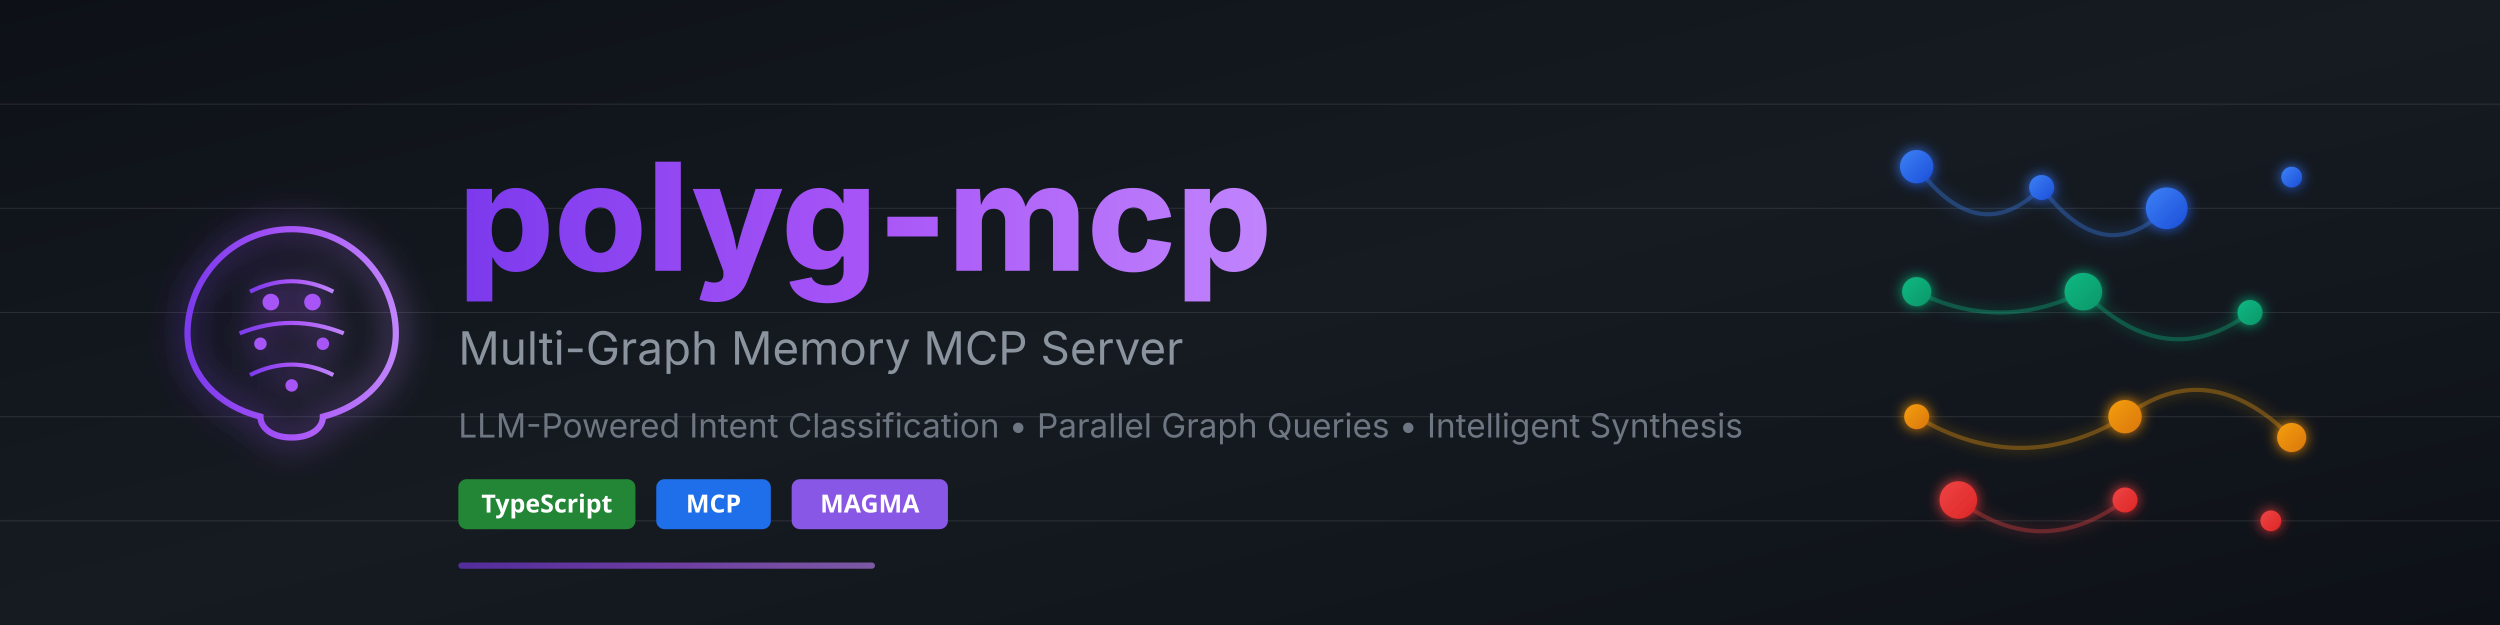
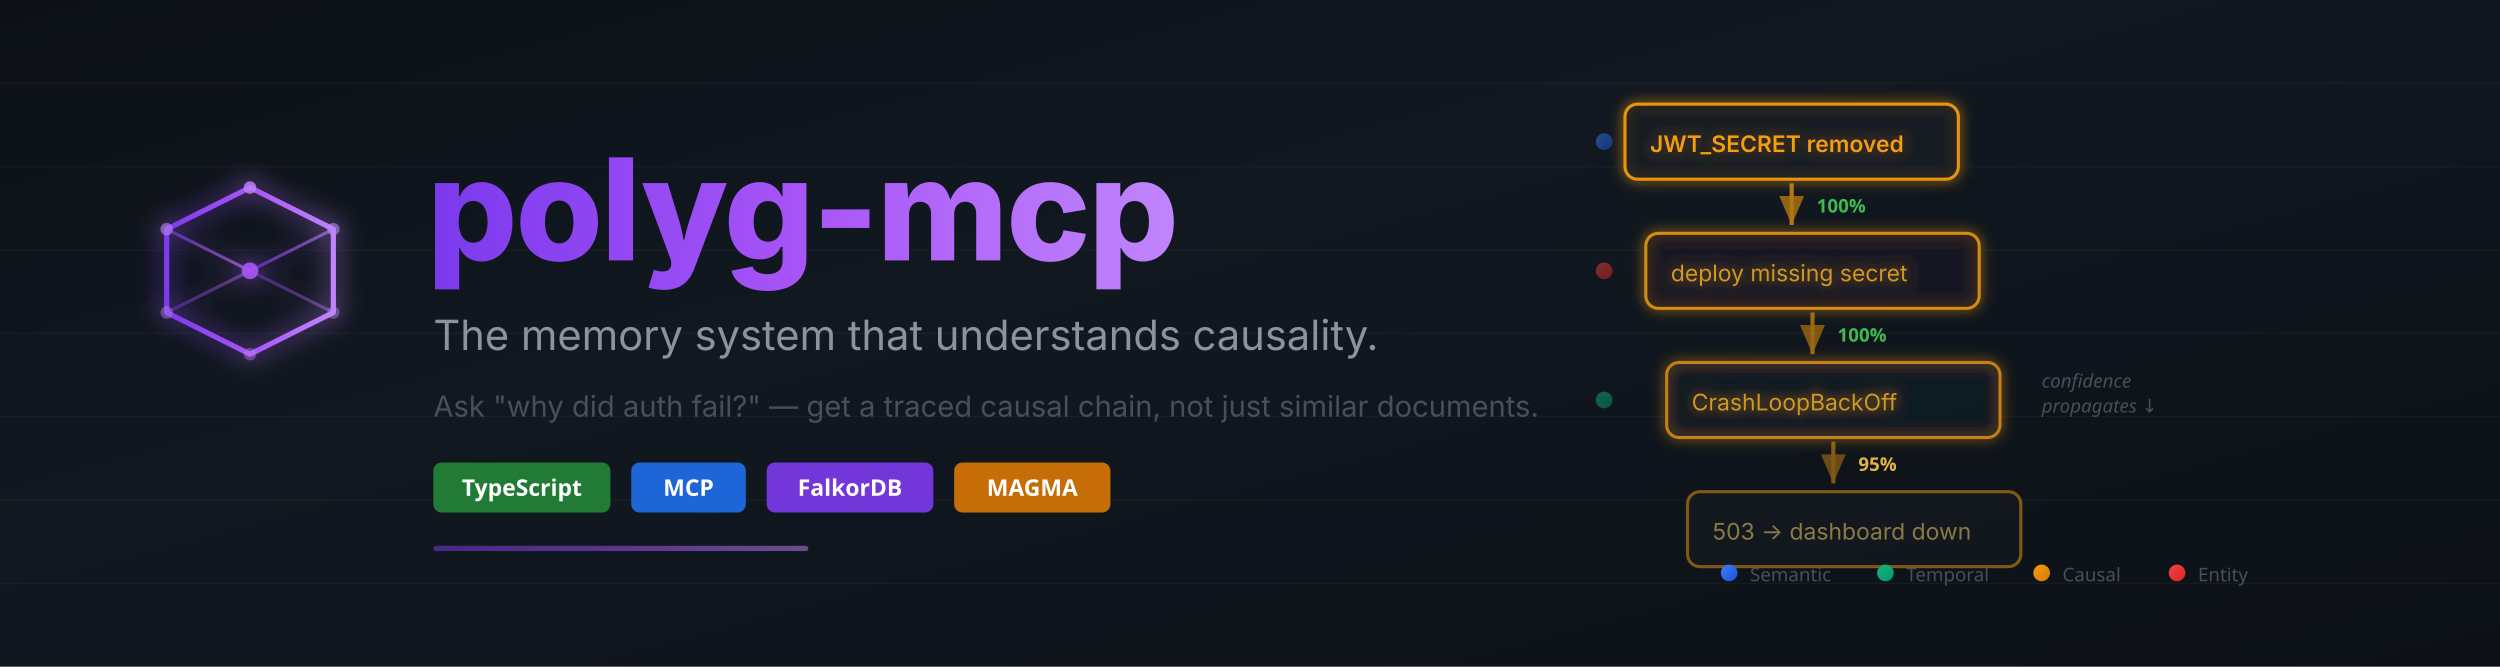
- <svg xmlns="http://www.w3.org/2000/svg" viewBox="0 0 1200 300">
+ <svg xmlns="http://www.w3.org/2000/svg" viewBox="0 0 1200 320">
  <defs>
    <linearGradient id="bgGradient" x1="0%" y1="0%" x2="100%" y2="100%">
      <stop offset="0%" style="stop-color:#0d1117" />
-       <stop offset="50%" style="stop-color:#161b22" />
+       <stop offset="40%" style="stop-color:#111820" />
      <stop offset="100%" style="stop-color:#0d1117" />
    </linearGradient>
    <linearGradient id="accentGradient" x1="0%" y1="0%" x2="100%" y2="0%">
      <stop offset="0%" style="stop-color:#7c3aed" />
      <stop offset="50%" style="stop-color:#a855f7" />
      <stop offset="100%" style="stop-color:#c084fc" />
    </linearGradient>
-     <linearGradient id="nodeGradient1" x1="0%" y1="0%" x2="100%" y2="100%">
+     <linearGradient id="causalGlow" x1="0%" y1="0%" x2="100%" y2="0%">
+       <stop offset="0%" style="stop-color:#f59e0b" />
+       <stop offset="100%" style="stop-color:#fbbf24" />
+     </linearGradient>
+     <linearGradient id="nodeBlue" x1="0%" y1="0%" x2="100%" y2="100%">
      <stop offset="0%" style="stop-color:#3b82f6" />
      <stop offset="100%" style="stop-color:#1d4ed8" />
    </linearGradient>
-     <linearGradient id="nodeGradient2" x1="0%" y1="0%" x2="100%" y2="100%">
+     <linearGradient id="nodeGreen" x1="0%" y1="0%" x2="100%" y2="100%">
      <stop offset="0%" style="stop-color:#10b981" />
      <stop offset="100%" style="stop-color:#059669" />
    </linearGradient>
-     <linearGradient id="nodeGradient3" x1="0%" y1="0%" x2="100%" y2="100%">
+     <linearGradient id="nodeOrange" x1="0%" y1="0%" x2="100%" y2="100%">
      <stop offset="0%" style="stop-color:#f59e0b" />
      <stop offset="100%" style="stop-color:#d97706" />
    </linearGradient>
-     <linearGradient id="nodeGradient4" x1="0%" y1="0%" x2="100%" y2="100%">
+     <linearGradient id="nodeRed" x1="0%" y1="0%" x2="100%" y2="100%">
      <stop offset="0%" style="stop-color:#ef4444" />
      <stop offset="100%" style="stop-color:#dc2626" />
    </linearGradient>
    <filter id="glow" x="-50%" y="-50%" width="200%" height="200%">
      <feGaussianBlur stdDeviation="3" result="coloredBlur" />
      <feMerge>
        <feMergeNode in="coloredBlur" />
        <feMergeNode in="SourceGraphic" />
      </feMerge>
    </filter>
    <filter id="softGlow" x="-50%" y="-50%" width="200%" height="200%">
-       <feGaussianBlur stdDeviation="8" result="coloredBlur" />
+       <feGaussianBlur stdDeviation="6" result="coloredBlur" />
      <feMerge>
        <feMergeNode in="coloredBlur" />
        <feMergeNode in="SourceGraphic" />
      </feMerge>
    </filter>
+     <marker id="arrowCausal" markerWidth="8" markerHeight="8" refX="7" refY="4" orient="auto">
+       <path d="M0,1 L7,4 L0,7" fill="#f59e0b" opacity="0.8" />
+     </marker>
  </defs>
-   <rect width="1200" height="300" fill="url(#bgGradient)" />
-   <g opacity="0.1">
-     <line x1="0" y1="50" x2="1200" y2="50" stroke="#fff" stroke-width="0.5" />
-     <line x1="0" y1="100" x2="1200" y2="100" stroke="#fff" stroke-width="0.5" />
-     <line x1="0" y1="150" x2="1200" y2="150" stroke="#fff" stroke-width="0.5" />
+   <rect width="1200" height="320" fill="url(#bgGradient)" />
+   <g opacity="0.04">
+     <line x1="0" y1="40" x2="1200" y2="40" stroke="#fff" stroke-width="0.5" />
+     <line x1="0" y1="80" x2="1200" y2="80" stroke="#fff" stroke-width="0.5" />
+     <line x1="0" y1="120" x2="1200" y2="120" stroke="#fff" stroke-width="0.5" />
+     <line x1="0" y1="160" x2="1200" y2="160" stroke="#fff" stroke-width="0.5" />
    <line x1="0" y1="200" x2="1200" y2="200" stroke="#fff" stroke-width="0.5" />
-     <line x1="0" y1="250" x2="1200" y2="250" stroke="#fff" stroke-width="0.5" />
+     <line x1="0" y1="240" x2="1200" y2="240" stroke="#fff" stroke-width="0.5" />
+     <line x1="0" y1="280" x2="1200" y2="280" stroke="#fff" stroke-width="0.5" />
  </g>
-   <g opacity="0.4" stroke-width="2">
-     <path d="M 920 80 Q 950 120 980 90" stroke="#3b82f6" fill="none" filter="url(#glow)" />
-     <path d="M 980 90 Q 1010 130 1040 100" stroke="#3b82f6" fill="none" filter="url(#glow)" />
-     <path d="M 920 140 Q 960 160 1000 140" stroke="#10b981" fill="none" filter="url(#glow)" />
-     <path d="M 1000 140 Q 1040 180 1080 150" stroke="#10b981" fill="none" filter="url(#glow)" />
-     <path d="M 920 200 Q 970 230 1020 200" stroke="#f59e0b" fill="none" filter="url(#glow)" />
-     <path d="M 1020 200 Q 1060 170 1100 210" stroke="#f59e0b" fill="none" filter="url(#glow)" />
-     <path d="M 940 240 Q 980 270 1020 240" stroke="#ef4444" fill="none" filter="url(#glow)" />
+   <g transform="translate(780, 50)">
+     <g filter="url(#glow)">
+       <rect x="0" y="0" width="160" height="36" rx="6" fill="#161b22" stroke="#f59e0b" stroke-width="1.5" opacity="0.9" />
+       <text x="12" y="23" font-family="system-ui, -apple-system, sans-serif" font-size="11" fill="#f59e0b" font-weight="600">JWT_SECRET removed</text>
+     </g>
+     <line x1="80" y1="38" x2="80" y2="58" stroke="#f59e0b" stroke-width="2" opacity="0.7" marker-end="url(#arrowCausal)" />
+     <text x="92" y="52" font-family="system-ui, sans-serif" font-size="9" fill="#3fb950" font-weight="600">100%</text>
+     <g filter="url(#glow)">
+       <rect x="10" y="62" width="160" height="36" rx="6" fill="#161b22" stroke="#f59e0b" stroke-width="1.5" opacity="0.8" />
+       <text x="22" y="85" font-family="system-ui, -apple-system, sans-serif" font-size="11" fill="#d29922">deploy missing secret</text>
+     </g>
+     <line x1="90" y1="100" x2="90" y2="120" stroke="#f59e0b" stroke-width="2" opacity="0.6" marker-end="url(#arrowCausal)" />
+     <text x="102" y="114" font-family="system-ui, sans-serif" font-size="9" fill="#3fb950" font-weight="600">100%</text>
+     <g filter="url(#glow)">
+       <rect x="20" y="124" width="160" height="36" rx="6" fill="#161b22" stroke="#f59e0b" stroke-width="1.5" opacity="0.7" />
+       <text x="32" y="147" font-family="system-ui, -apple-system, sans-serif" font-size="11" fill="#d29922">CrashLoopBackOff</text>
+     </g>
+     <line x1="100" y1="162" x2="100" y2="182" stroke="#f59e0b" stroke-width="2" opacity="0.5" marker-end="url(#arrowCausal)" />
+     <text x="112" y="176" font-family="system-ui, sans-serif" font-size="9" fill="#e3b341" font-weight="600">95%</text>
+     <g>
+       <rect x="30" y="186" width="160" height="36" rx="6" fill="#161b22" stroke="#f59e0b" stroke-width="1.5" opacity="0.5" />
+       <text x="42" y="209" font-family="system-ui, -apple-system, sans-serif" font-size="11" fill="#8b7a45">503 → dashboard down</text>
+     </g>
+     <text x="200" y="136" font-family="system-ui, sans-serif" font-size="9" fill="#484f58" font-style="italic">confidence</text>
+     <text x="200" y="148" font-family="system-ui, sans-serif" font-size="9" fill="#484f58" font-style="italic">propagates ↓</text>
+     <g opacity="0.5">
+       <circle cx="-10" cy="18" r="4" fill="url(#nodeBlue)" />
+       <circle cx="-10" cy="80" r="4" fill="url(#nodeRed)" />
+       <circle cx="-10" cy="142" r="4" fill="url(#nodeGreen)" />
+     </g>
  </g>
-   <g filter="url(#glow)">
-     <circle cx="920" cy="80" r="8" fill="url(#nodeGradient1)" />
-     <circle cx="980" cy="90" r="6" fill="url(#nodeGradient1)" />
-     <circle cx="1040" cy="100" r="10" fill="url(#nodeGradient1)" />
-     <circle cx="1100" cy="85" r="5" fill="url(#nodeGradient1)" />
-     <circle cx="920" cy="140" r="7" fill="url(#nodeGradient2)" />
-     <circle cx="1000" cy="140" r="9" fill="url(#nodeGradient2)" />
-     <circle cx="1080" cy="150" r="6" fill="url(#nodeGradient2)" />
-     <circle cx="920" cy="200" r="6" fill="url(#nodeGradient3)" />
-     <circle cx="1020" cy="200" r="8" fill="url(#nodeGradient3)" />
-     <circle cx="1100" cy="210" r="7" fill="url(#nodeGradient3)" />
-     <circle cx="940" cy="240" r="9" fill="url(#nodeGradient4)" />
-     <circle cx="1020" cy="240" r="6" fill="url(#nodeGradient4)" />
-     <circle cx="1090" cy="250" r="5" fill="url(#nodeGradient4)" />
+   <g transform="translate(830, 275)">
+     <circle cx="0" cy="0" r="4" fill="url(#nodeBlue)" />
+     <text x="10" y="4" font-family="system-ui, sans-serif" font-size="9" fill="#484f58">Semantic</text>
+     <circle cx="75" cy="0" r="4" fill="url(#nodeGreen)" />
+     <text x="85" y="4" font-family="system-ui, sans-serif" font-size="9" fill="#484f58">Temporal</text>
+     <circle cx="150" cy="0" r="4" fill="url(#nodeOrange)" />
+     <text x="160" y="4" font-family="system-ui, sans-serif" font-size="9" fill="#484f58">Causal</text>
+     <circle cx="215" cy="0" r="4" fill="url(#nodeRed)" />
+     <text x="225" y="4" font-family="system-ui, sans-serif" font-size="9" fill="#484f58">Entity</text>
  </g>
-   <g transform="translate(80, 90)" filter="url(#softGlow)">
-     <path d="M60 20 C30 20 10 45 10 70 C10 90 25 105 45 110 C45 115 50 120 60 120 C70 120 75 115 75 110 C95 105 110 90 110 70 C110 45 90 20 60 20" fill="none" stroke="url(#accentGradient)" stroke-width="3" />
-     <path d="M40 50 Q60 40 80 50" stroke="url(#accentGradient)" stroke-width="2" fill="none" />
-     <path d="M35 70 Q60 60 85 70" stroke="url(#accentGradient)" stroke-width="2" fill="none" />
-     <path d="M40 90 Q60 80 80 90" stroke="url(#accentGradient)" stroke-width="2" fill="none" />
-     <circle cx="50" cy="55" r="4" fill="#a855f7" />
-     <circle cx="70" cy="55" r="4" fill="#a855f7" />
-     <circle cx="45" cy="75" r="3" fill="#a855f7" />
-     <circle cx="75" cy="75" r="3" fill="#a855f7" />
-     <circle cx="60" cy="95" r="3" fill="#a855f7" />
+   <g transform="translate(65, 85)" filter="url(#softGlow)">
+     <polygon points="55,5 95,25 95,65 55,85 15,65 15,25" fill="none" stroke="url(#accentGradient)" stroke-width="2.5" stroke-linejoin="round" />
+     <line x1="55" y1="5" x2="55" y2="45" stroke="url(#accentGradient)" stroke-width="1.5" opacity="0.6" />
+     <line x1="15" y1="25" x2="55" y2="45" stroke="url(#accentGradient)" stroke-width="1.5" opacity="0.6" />
+     <line x1="95" y1="25" x2="55" y2="45" stroke="url(#accentGradient)" stroke-width="1.5" opacity="0.6" />
+     <line x1="55" y1="45" x2="15" y2="65" stroke="url(#accentGradient)" stroke-width="1.5" opacity="0.4" />
+     <line x1="55" y1="45" x2="95" y2="65" stroke="url(#accentGradient)" stroke-width="1.5" opacity="0.4" />
+     <line x1="55" y1="45" x2="55" y2="85" stroke="url(#accentGradient)" stroke-width="1.5" opacity="0.4" />
+     <circle cx="55" cy="5" r="3" fill="#c084fc" opacity="0.8" />
+     <circle cx="95" cy="25" r="3" fill="#c084fc" opacity="0.6" />
+     <circle cx="15" cy="25" r="3" fill="#c084fc" opacity="0.6" />
+     <circle cx="55" cy="45" r="4" fill="#a855f7" opacity="0.9" />
+     <circle cx="55" cy="85" r="3" fill="#c084fc" opacity="0.4" />
+     <circle cx="95" cy="65" r="3" fill="#c084fc" opacity="0.4" />
+     <circle cx="15" cy="65" r="3" fill="#c084fc" opacity="0.4" />
  </g>
-   <text x="220" y="130" font-family="system-ui, -apple-system, sans-serif" font-size="72" font-weight="800" fill="url(#accentGradient)">polyg-mcp</text>
-   <text x="220" y="175" font-family="system-ui, -apple-system, sans-serif" font-size="22" font-weight="400" fill="#8b949e">Multi-Graph Memory MCP Server</text>
-   <text x="220" y="210" font-family="system-ui, -apple-system, sans-serif" font-size="16" fill="#6e7681">LLM-Powered Intent Classification • Parallel Graph Queries • Intelligent Synthesis</text>
-   <g transform="translate(220, 230)">
-     <rect x="0" y="0" width="85" height="24" rx="4" fill="#238636" />
-     <text x="42.5" y="16" font-family="system-ui, sans-serif" font-size="12" font-weight="600" fill="#fff" text-anchor="middle">TypeScript</text>
-     <rect x="95" y="0" width="55" height="24" rx="4" fill="#1f6feb" />
-     <text x="122.5" y="16" font-family="system-ui, sans-serif" font-size="12" font-weight="600" fill="#fff" text-anchor="middle">MCP</text>
-     <rect x="160" y="0" width="75" height="24" rx="4" fill="#8957e5" />
-     <text x="197.5" y="16" font-family="system-ui, sans-serif" font-size="12" font-weight="600" fill="#fff" text-anchor="middle">MAGMA</text>
+   <text x="205" y="125" font-family="system-ui, -apple-system, sans-serif" font-size="68" font-weight="800" fill="url(#accentGradient)" letter-spacing="-1">polyg-mcp</text>
+   <text x="208" y="168" font-family="system-ui, -apple-system, sans-serif" font-size="20" font-weight="400" fill="#8b949e">The memory system that understands causality.</text>
+   <text x="208" y="200" font-family="system-ui, -apple-system, sans-serif" font-size="14" fill="#484f58">Ask "why did auth fail?" — get a traced causal chain, not just similar documents.</text>
+   <g transform="translate(208, 222)">
+     <rect x="0" y="0" width="85" height="24" rx="4" fill="#238636" opacity="0.9" />
+     <text x="42.5" y="16" font-family="system-ui, sans-serif" font-size="11" font-weight="600" fill="#fff" text-anchor="middle">TypeScript</text>
+     <rect x="95" y="0" width="55" height="24" rx="4" fill="#1f6feb" opacity="0.9" />
+     <text x="122.5" y="16" font-family="system-ui, sans-serif" font-size="11" font-weight="600" fill="#fff" text-anchor="middle">MCP</text>
+     <rect x="160" y="0" width="80" height="24" rx="4" fill="#7c3aed" opacity="0.9" />
+     <text x="200" y="16" font-family="system-ui, sans-serif" font-size="11" font-weight="600" fill="#fff" text-anchor="middle">FalkorDB</text>
+     <rect x="250" y="0" width="75" height="24" rx="4" fill="#d97706" opacity="0.9" />
+     <text x="287.5" y="16" font-family="system-ui, sans-serif" font-size="11" font-weight="600" fill="#fff" text-anchor="middle">MAGMA</text>
  </g>
-   <rect x="220" y="270" width="200" height="3" rx="1.5" fill="url(#accentGradient)" opacity="0.6" />
+   <rect x="208" y="262" width="180" height="2.5" rx="1.25" fill="url(#accentGradient)" opacity="0.5" />
</svg>
